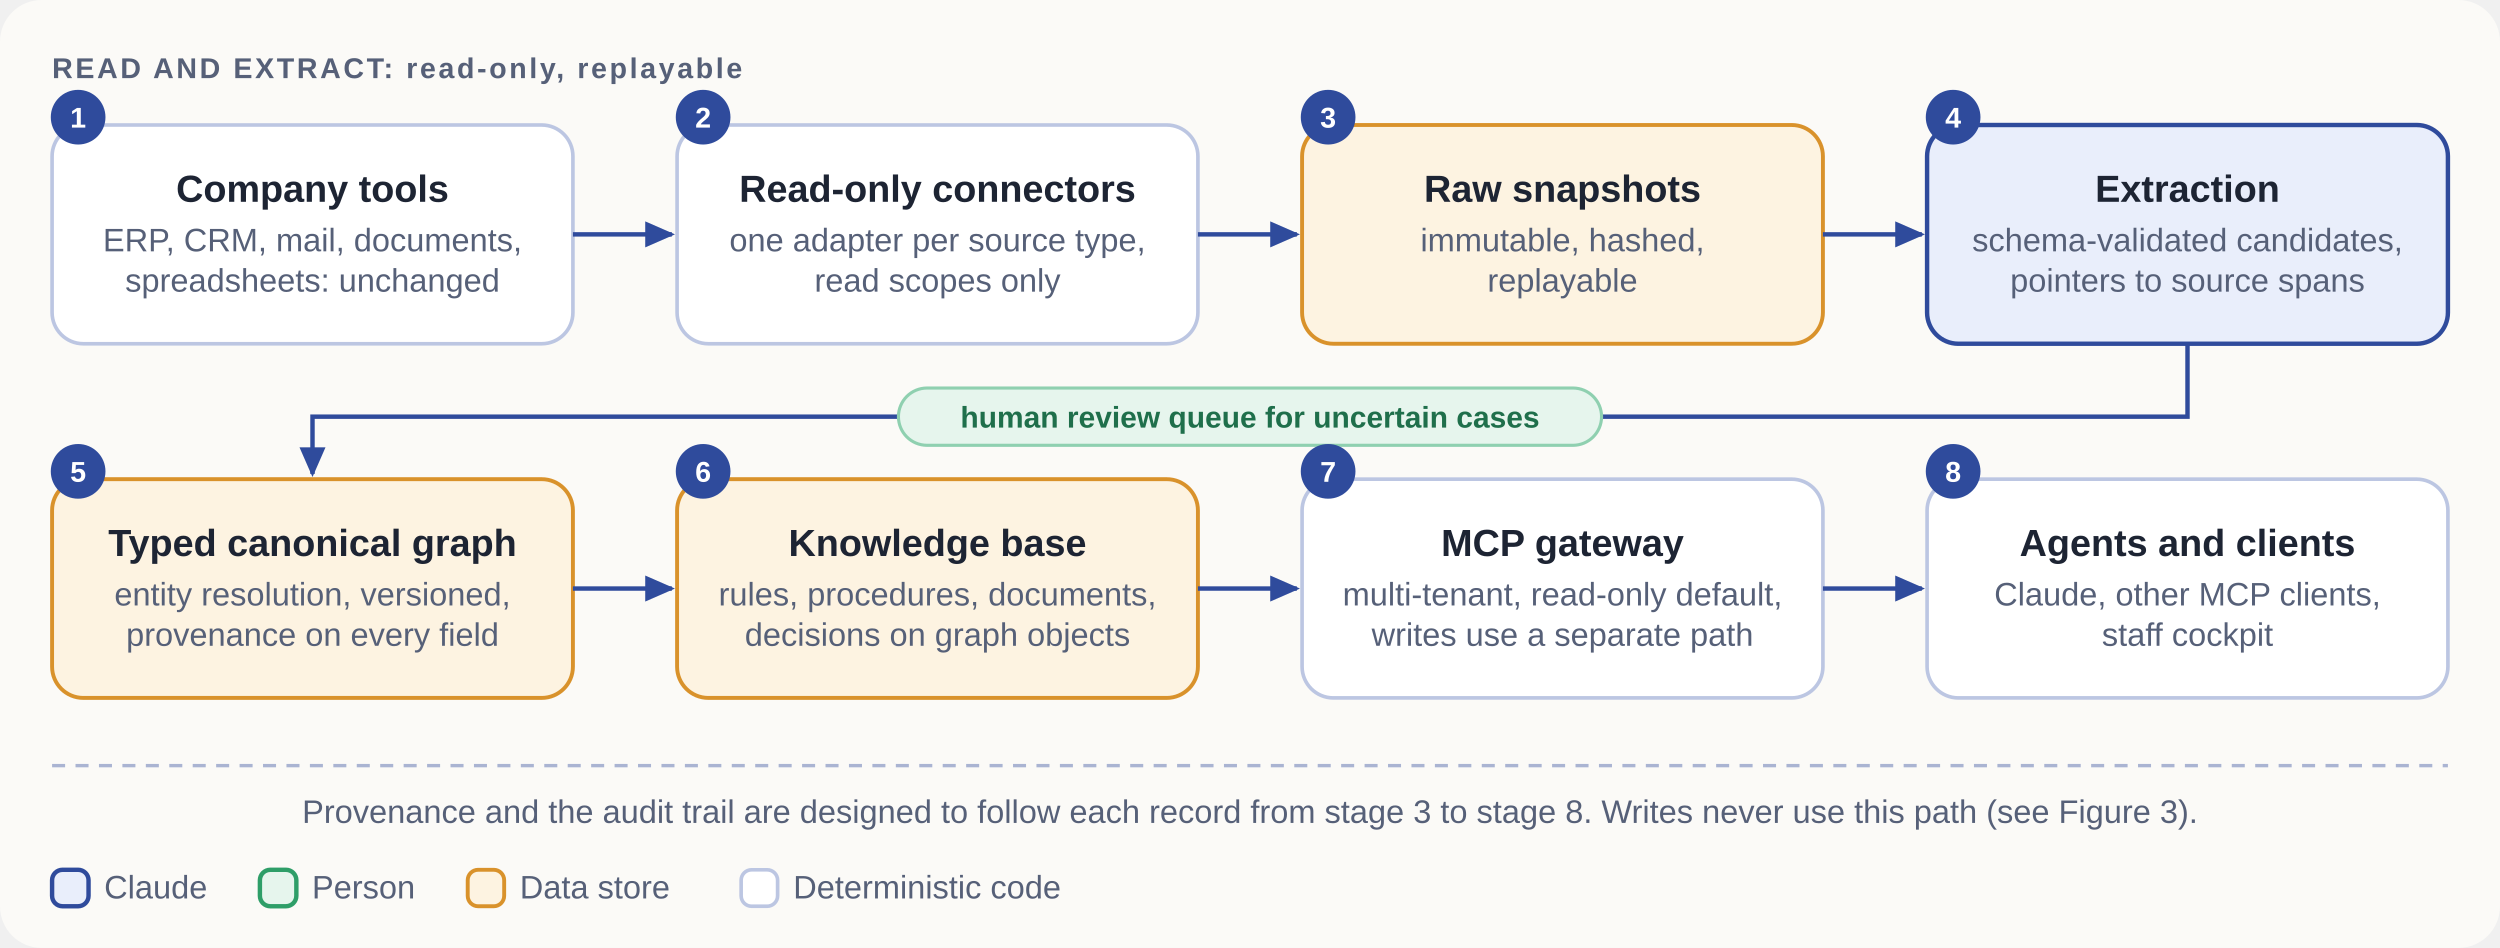
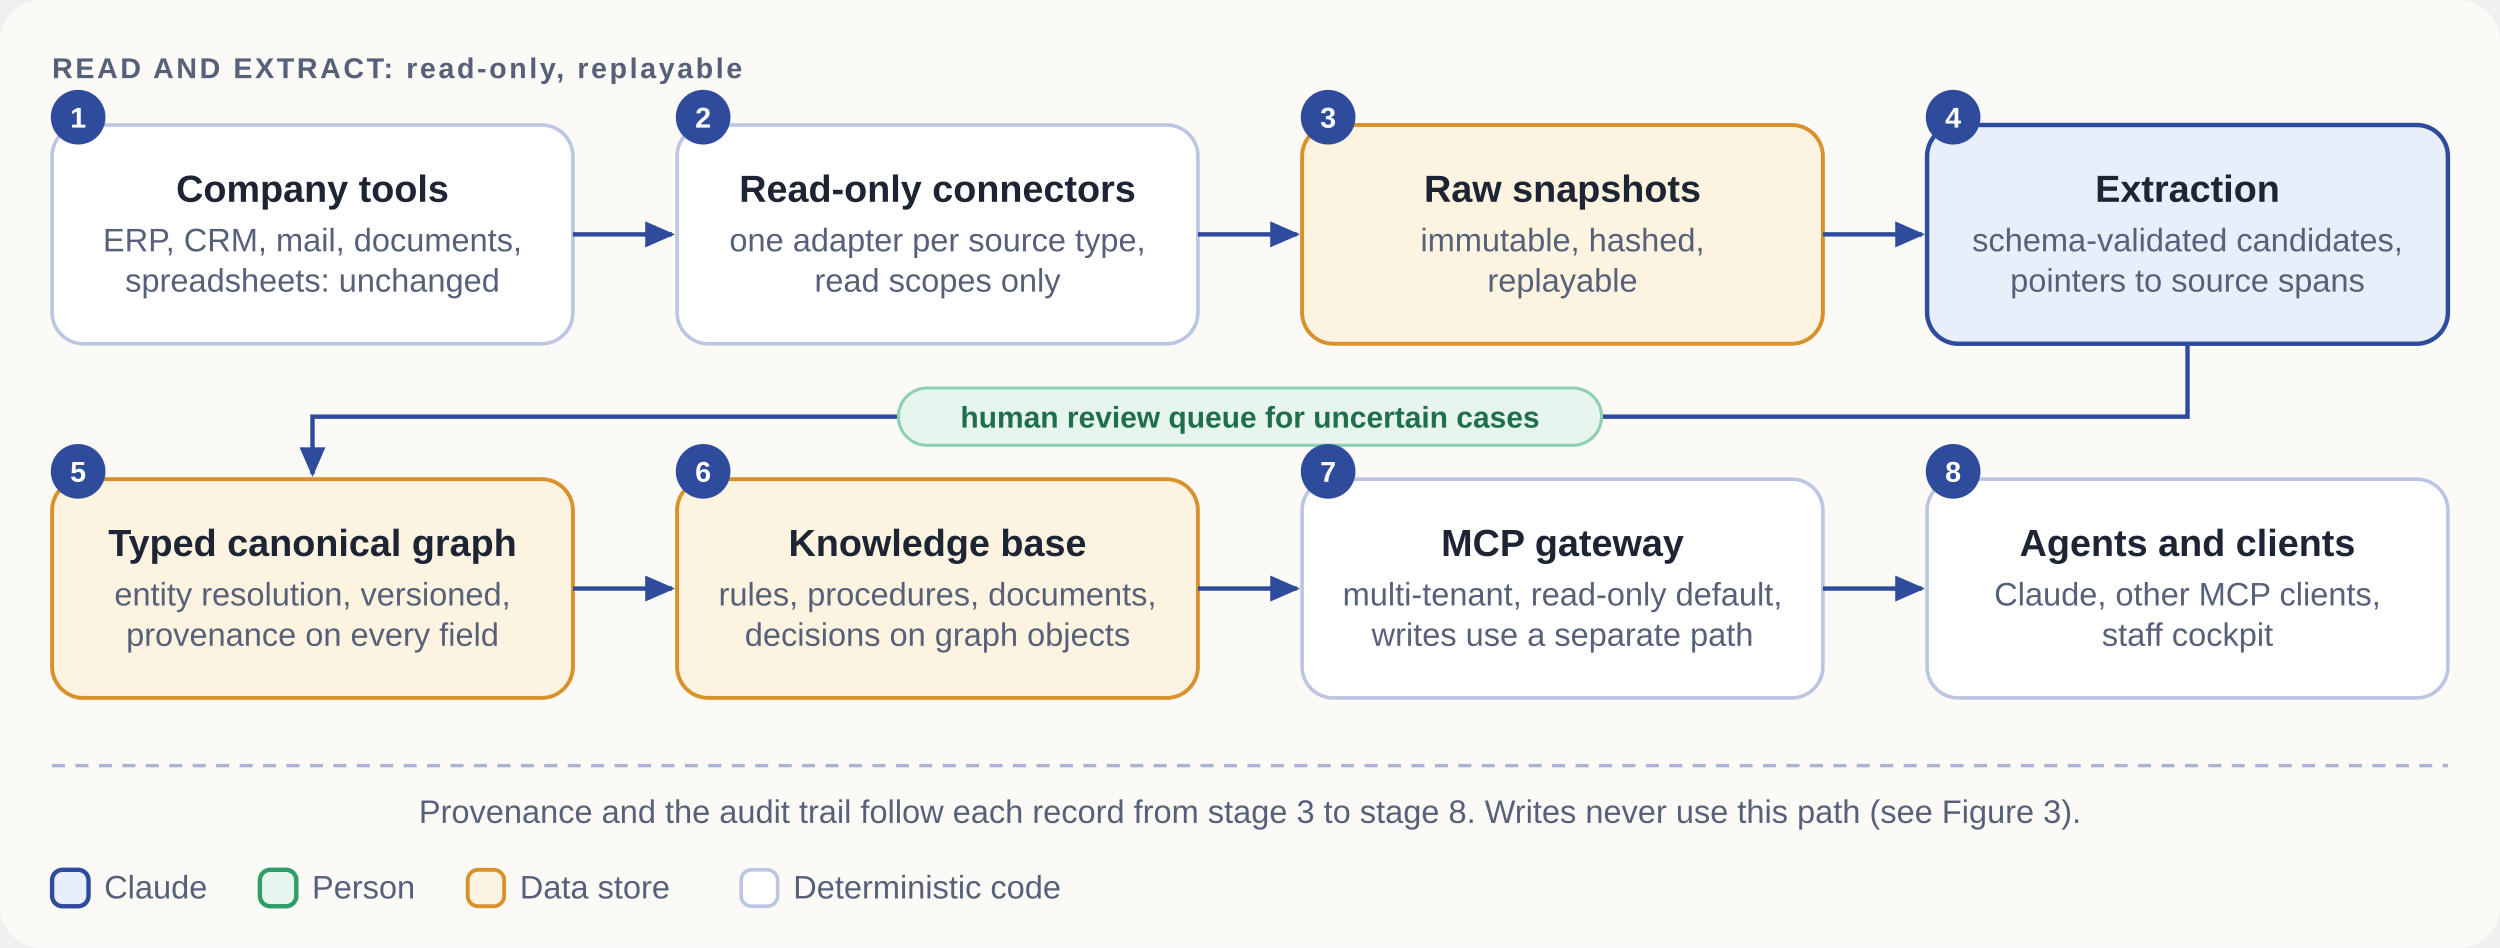
<svg xmlns="http://www.w3.org/2000/svg" class="dg" viewBox="0 0 960 364" role="img" aria-labelledby="dp-w-ti dp-w-de" preserveAspectRatio="xMidYMid meet">
  <style>.dg text{font-family:'Schibsted Grotesk','Helvetica Neue',Arial,sans-serif;fill:#1d2433}
.dg .t{font-size:14.5px;font-weight:600}
.dg .s{font-size:12.5px;fill:#566078}
.dg .h{font-size:11px;font-weight:700;letter-spacing:.09em;fill:#566078}
.dg .lb{font-size:11.5px;font-weight:600;fill:#566078}
.dg .pl{font-size:11.5px;font-weight:700}
.dg .bg{fill:#fbfaf7}
.dg .bx{fill:#fff;stroke:#bcc6e2;stroke-width:1.4}
.dg .cl{fill:#e9eefb;stroke:#2f4b9c;stroke-width:1.7}
.dg .hu{fill:#e6f5ed;stroke:#2e9e68;stroke-width:1.7}
.dg .da{fill:#fdf3e1;stroke:#d9922b;stroke-width:1.5}
.dg .dim{fill:#f6f7fb;stroke:#d5dbeb;stroke-width:1.2;stroke-dasharray:4 4}
.dg .dim text,.dg text.dimt{fill:#8a93a8}
.dg .pn{fill:#f6f7fb;stroke:#aab4d2;stroke-width:1.3}
.dg .wall{fill:none;stroke:#aab4d2;stroke-width:1.3;stroke-dasharray:5 4}
.dg .ar{fill:none;stroke:#2f4b9c;stroke-width:1.7}
.dg .ard{fill:none;stroke:#b5bed8;stroke-width:1.5;stroke-dasharray:4 4}
.dg .arh{fill:none;stroke:#2e9e68;stroke-width:1.7}
.dg .badge{fill:#2f4b9c}
.dg .badge-t{font-size:11px;font-weight:700;fill:#fff;text-anchor:middle}
.dg .pill-cl{fill:#e9eefb;stroke:#9db0e6}
.dg .pill-hu{fill:#e6f5ed;stroke:#8fd0b0}
.dg .pill-da{fill:#fdf3e1;stroke:#ecc98c}
.dg .pill-bx{fill:#fff;stroke:#bcc6e2}
.dg .pill-hu-t{fill:#1f6f4b}
.dg .pill-cl-t{fill:#2f4b9c}
.dg .ctr{text-anchor:middle}
.dg .mid{text-anchor:middle}
</style>
  <defs>
    <marker id="dp-w-ah" viewBox="0 0 10 10" refX="8.6" refY="5" markerWidth="7" markerHeight="7" orient="auto">
      <path d="M0 0.8L9.6 5L0 9.2z" fill="#2f4b9c" />
    </marker>
    <marker id="dp-w-ahh" viewBox="0 0 10 10" refX="8.6" refY="5" markerWidth="7" markerHeight="7" orient="auto">
      <path d="M0 0.8L9.6 5L0 9.2z" fill="#2e9e68" />
    </marker>
    <marker id="dp-w-ahd" viewBox="0 0 10 10" refX="8.6" refY="5" markerWidth="7" markerHeight="7" orient="auto">
      <path d="M0 0.8L9.6 5L0 9.2z" fill="#b5bed8" />
    </marker>
  </defs>
  <rect class="bg" x="0" y="0" width="960" height="364" rx="16" />
  <text class="h" x="20.0" y="30.0">READ AND EXTRACT: read-only, replayable</text>
  <rect class="bx" x="20.0" y="48.0" width="200.0" height="84.0" rx="12" />
  <text x="120.0" y="77.5" class="t ctr">Company tools</text>
  <text x="120.0" y="96.5" class="s ctr">ERP, CRM, mail, documents,</text>
  <text x="120.0" y="112.0" class="s ctr">spreadsheets: unchanged</text>
  <circle class="badge" cx="30.0" cy="45.0" r="10.5" />
  <text class="badge-t" x="30.0" y="49.0">1</text>
  <rect class="bx" x="260.0" y="48.0" width="200.0" height="84.0" rx="12" />
  <text x="360.0" y="77.5" class="t ctr">Read-only connectors</text>
  <text x="360.0" y="96.5" class="s ctr">one adapter per source type,</text>
  <text x="360.0" y="112.0" class="s ctr">read scopes only</text>
  <circle class="badge" cx="270.0" cy="45.0" r="10.5" />
  <text class="badge-t" x="270.0" y="49.0">2</text>
  <rect class="da" x="500.0" y="48.0" width="200.0" height="84.0" rx="12" />
  <text x="600.0" y="77.5" class="t ctr">Raw snapshots</text>
  <text x="600.0" y="96.5" class="s ctr">immutable, hashed,</text>
  <text x="600.0" y="112.0" class="s ctr">replayable</text>
  <circle class="badge" cx="510.0" cy="45.0" r="10.5" />
  <text class="badge-t" x="510.0" y="49.0">3</text>
  <rect class="cl" x="740.0" y="48.0" width="200.0" height="84.0" rx="12" />
  <text x="840.0" y="77.5" class="t ctr">Extraction</text>
  <text x="840.0" y="96.5" class="s ctr">schema-validated candidates,</text>
  <text x="840.0" y="112.0" class="s ctr">pointers to source spans</text>
  <circle class="badge" cx="750.0" cy="45.0" r="10.5" />
  <text class="badge-t" x="750.0" y="49.0">4</text>
  <path class="ar" d="M220.0 90.0 L258.0 90.0" marker-end="url(#dp-w-ah)" />
  <path class="ar" d="M460.0 90.0 L498.0 90.0" marker-end="url(#dp-w-ah)" />
  <path class="ar" d="M700.0 90.0 L738.0 90.0" marker-end="url(#dp-w-ah)" />
  <path class="ar" d="M840.0 132.0 L840.0 160.0 L120.0 160.0 L120.0 182.0" marker-end="url(#dp-w-ah)" />
  <rect class="pill-hu" x="345.0" y="149.0" width="270.0" height="22" rx="11" stroke-width="1.2" />
  <text class="pl pill-hu-t ctr" x="480.0" y="164.2">human review queue for uncertain cases</text>
  <rect class="da" x="20.0" y="184.0" width="200.0" height="84.0" rx="12" />
  <text x="120.0" y="213.5" class="t ctr">Typed canonical graph</text>
  <text x="120.0" y="232.5" class="s ctr">entity resolution, versioned,</text>
  <text x="120.0" y="248.0" class="s ctr">provenance on every field</text>
  <circle class="badge" cx="30.0" cy="181.0" r="10.5" />
  <text class="badge-t" x="30.0" y="185.0">5</text>
  <rect class="da" x="260.0" y="184.0" width="200.0" height="84.0" rx="12" />
  <text x="360.0" y="213.5" class="t ctr">Knowledge base</text>
  <text x="360.0" y="232.5" class="s ctr">rules, procedures, documents,</text>
  <text x="360.0" y="248.0" class="s ctr">decisions on graph objects</text>
  <circle class="badge" cx="270.0" cy="181.0" r="10.5" />
  <text class="badge-t" x="270.0" y="185.0">6</text>
  <rect class="bx" x="500.0" y="184.0" width="200.0" height="84.0" rx="12" />
  <text x="600.0" y="213.5" class="t ctr">MCP gateway</text>
  <text x="600.0" y="232.5" class="s ctr">multi-tenant, read-only default,</text>
  <text x="600.0" y="248.0" class="s ctr">writes use a separate path</text>
  <circle class="badge" cx="510.0" cy="181.0" r="10.5" />
  <text class="badge-t" x="510.0" y="185.0">7</text>
  <rect class="bx" x="740.0" y="184.0" width="200.0" height="84.0" rx="12" />
  <text x="840.0" y="213.5" class="t ctr">Agents and clients</text>
  <text x="840.0" y="232.5" class="s ctr">Claude, other MCP clients,</text>
  <text x="840.0" y="248.0" class="s ctr">staff cockpit</text>
  <circle class="badge" cx="750.0" cy="181.0" r="10.5" />
  <text class="badge-t" x="750.0" y="185.0">8</text>
  <path class="ar" d="M220.0 226.0 L258.0 226.0" marker-end="url(#dp-w-ah)" />
  <path class="ar" d="M460.0 226.0 L498.0 226.0" marker-end="url(#dp-w-ah)" />
  <path class="ar" d="M700.0 226.0 L738.0 226.0" marker-end="url(#dp-w-ah)" />
  <path class="wall" d="M20 294 H940" />
-   <text x="480.0" y="316.0" class="s ctr">Provenance and the audit trail are designed to follow each record from stage 3 to stage 8. Writes never use this path (see Figure 3).</text>
+   <text x="480.0" y="316.0" class="s ctr">Provenance and the audit trail follow each record from stage 3 to stage 8. Writes never use this path (see Figure 3).</text>
  <rect class="cl" x="20.0" y="334.0" width="14" height="14" rx="4" />
  <text class="s" x="40.0" y="345.0">Claude</text>
  <rect class="hu" x="99.8" y="334.0" width="14" height="14" rx="4" />
  <text class="s" x="119.8" y="345.0">Person</text>
  <rect class="da" x="179.6" y="334.0" width="14" height="14" rx="4" />
  <text class="s" x="199.6" y="345.0">Data store</text>
  <rect class="bx" x="284.6" y="334.0" width="14" height="14" rx="4" />
  <text class="s" x="304.6" y="345.0">Deterministic code</text>
</svg>
